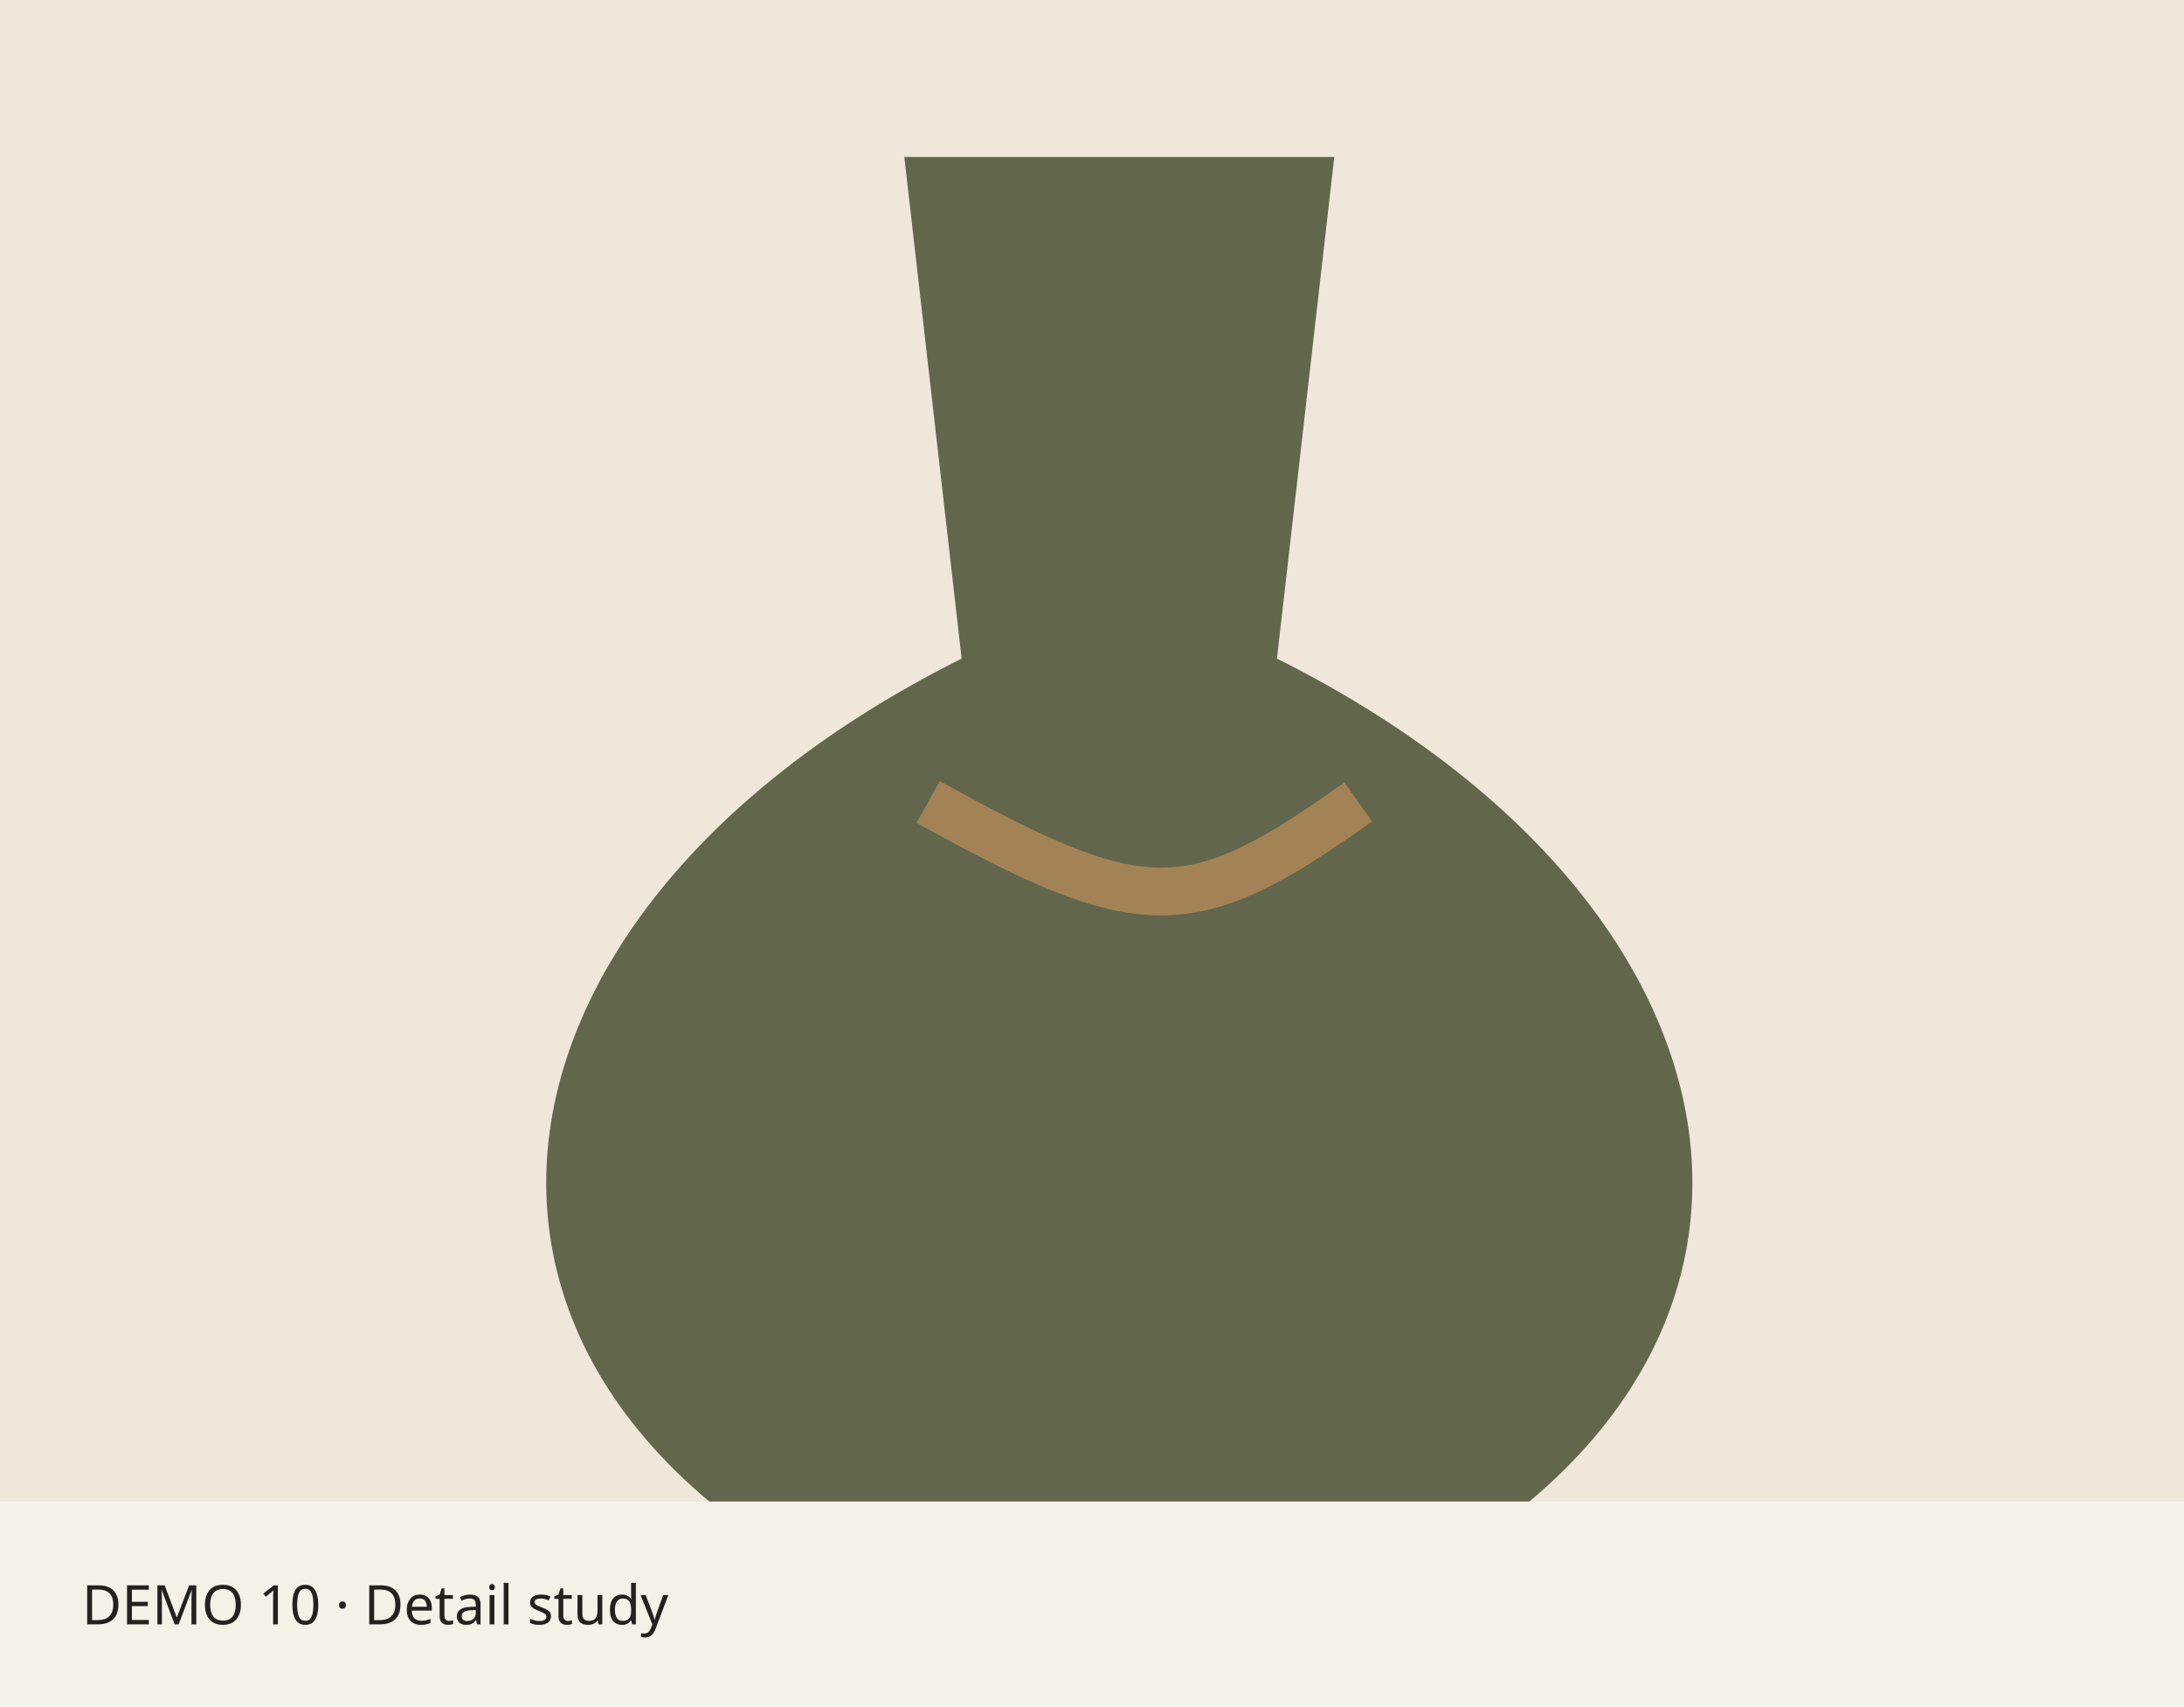
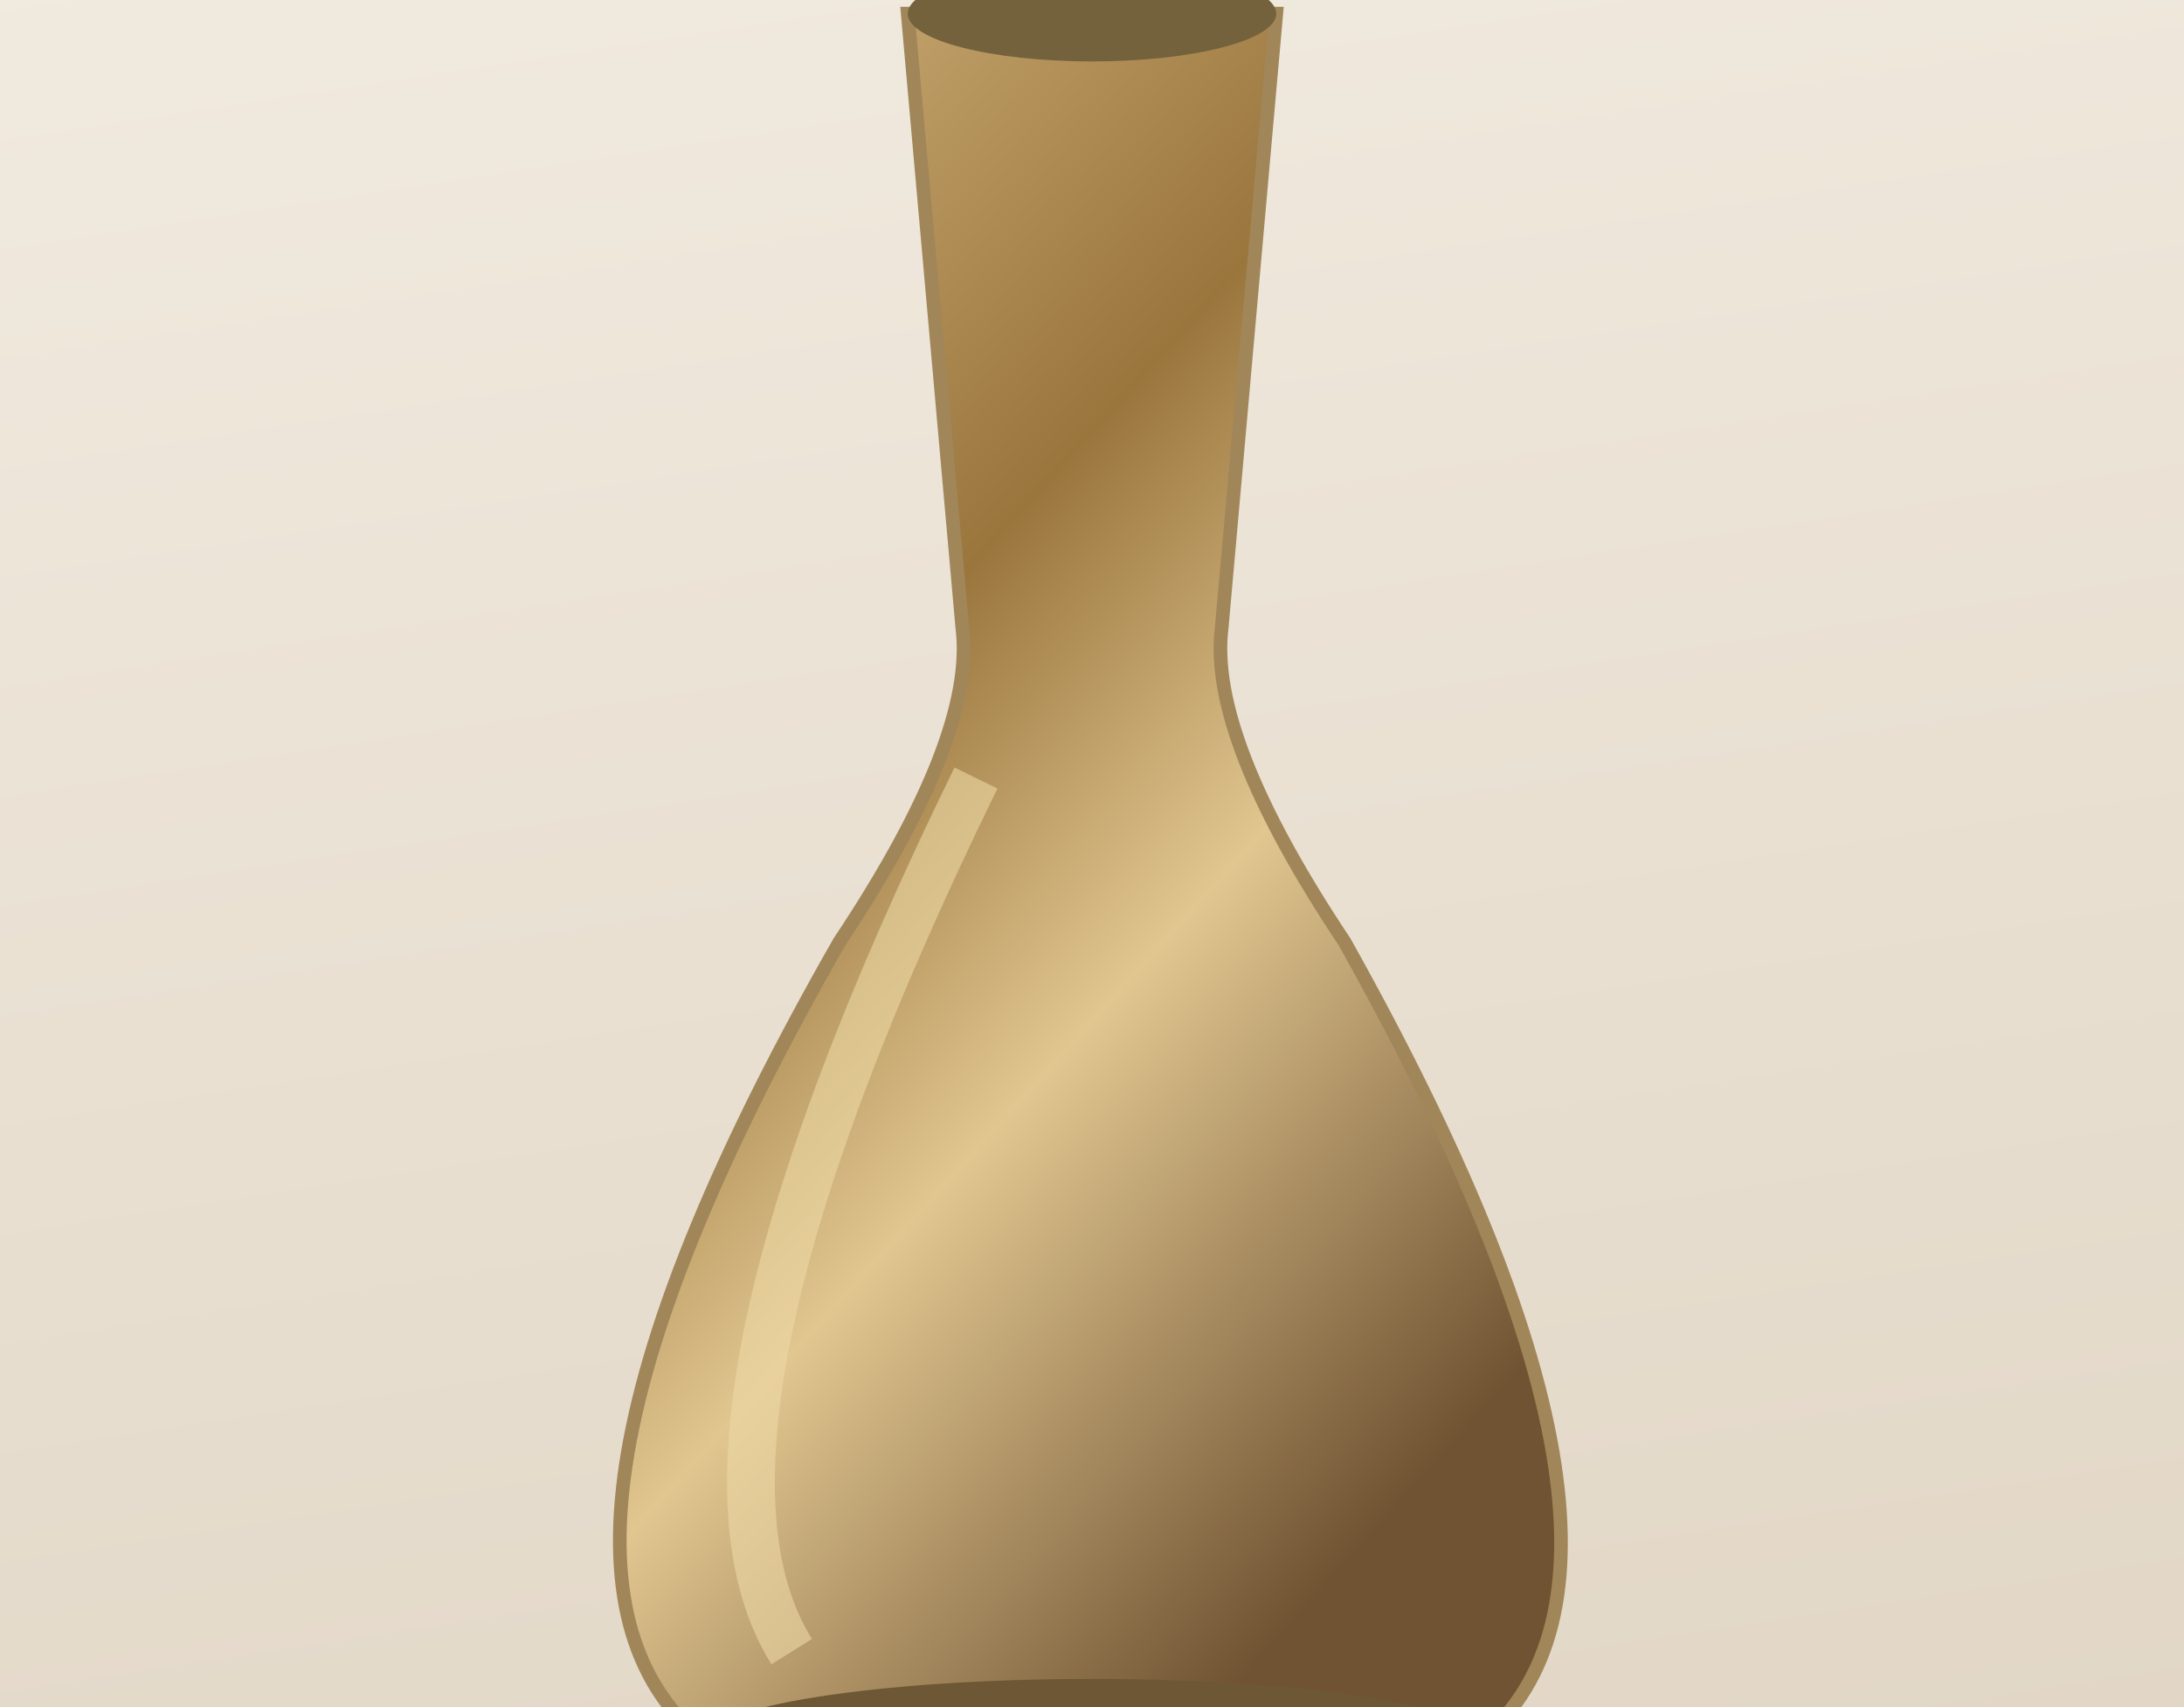
- <svg xmlns="http://www.w3.org/2000/svg" viewBox="0 0 640 500" role="img" aria-labelledby="title desc">
-   <rect width="640" height="500" fill="#eee7da" />
-   <g transform="translate(-120 -80) scale(1.4)">
-     <path d="M275 90h90l-12 105c120 60 122 180-33 215-155-35-153-155-33-215z" fill="#62664d" />
-     <path d="M280 225c45 25 55 25 90 0" fill="none" stroke="#a38355" stroke-width="10" />
-   </g>
-   <rect x="0" y="440" width="640" height="60" fill="#f6f1e8" />
-   <text x="24" y="476" font-family="sans-serif" font-size="16" fill="#24211e">DEMO 10 · Detail study</text>
+ <svg xmlns="http://www.w3.org/2000/svg" viewBox="160 110 320 250" width="640" height="500" role="img" aria-labelledby="title desc">
+   <defs>
+     <linearGradient id="paper" x2="0.2" y2="1">
+       <stop stop-color="#f7f2e9" />
+       <stop offset="1" stop-color="#ded2c0" />
+     </linearGradient>
+     <linearGradient id="metal" x2="0.15" y2="1">
+       <stop stop-color="#f3eee5" />
+       <stop offset=".2" stop-color="#aaa8a0" />
+       <stop offset=".45" stop-color="#e1dfd6" />
+       <stop offset=".75" stop-color="#8c8980" />
+       <stop offset="1" stop-color="#d5cdbf" />
+     </linearGradient>
+     <linearGradient id="brass" x2=".6" y2="1">
+       <stop stop-color="#d3b47e" />
+       <stop offset=".4" stop-color="#9a763d" />
+       <stop offset=".65" stop-color="#e1c690" />
+       <stop offset="1" stop-color="#705332" />
+     </linearGradient>
+     <linearGradient id="wood" x2="1" y2=".4">
+       <stop stop-color="#48352a" />
+       <stop offset=".4" stop-color="#8b6142" />
+       <stop offset="1" stop-color="#51362b" />
+     </linearGradient>
+     <linearGradient id="leather" x2=".3" y2="1">
+       <stop stop-color="#4b4941" />
+       <stop offset="1" stop-color="#1f2221" />
+     </linearGradient>
+     <radialGradient id="glass">
+       <stop stop-color="#b4bdad" />
+       <stop offset=".3" stop-color="#344a49" />
+       <stop offset=".64" stop-color="#172c32" />
+       <stop offset="1" stop-color="#0c1519" />
+     </radialGradient>
+     <radialGradient id="vinyl">
+       <stop stop-color="#414747" />
+       <stop offset="1" stop-color="#111b20" />
+     </radialGradient>
+     <filter id="shadow" x="-50%" y="-80%" width="200%" height="260%">
+       <feGaussianBlur stdDeviation="9" />
+     </filter>
+     <pattern id="grain" width="14" height="9" patternUnits="userSpaceOnUse">
+       <path d="M0 2h14M0 7h14" stroke="#e9d1a8" stroke-width=".35" opacity=".2" />
+     </pattern>
+     <pattern id="cloth" width="5" height="5" patternUnits="userSpaceOnUse">
+       <path d="M0 0h5M0 0v5" stroke="#989282" stroke-width=".7" opacity=".25" />
+     </pattern>
+   </defs>
+   <rect width="640" height="500" fill="url(#paper)" />
+   <ellipse cx="320" cy="387" rx="175" ry="14" fill="#51452e" opacity=".16" filter="url(#shadow)" />
+   <path d="M293 112h54l-8 90q-2 16 18 46 51 91 20 117H263q-32-26 20-117 20-30 18-46z" fill="url(#brass)" stroke="#a18659" stroke-width="2" />
+   <ellipse cx="320" cy="112" rx="27" ry="7" fill="#74623d" />
+   <path d="M303 224q-47 96-27 128" fill="none" stroke="#edd8a5" stroke-width="7" opacity=".6" />
+   <ellipse cx="320" cy="365" rx="57" ry="9" fill="#6e5734" />
</svg>
